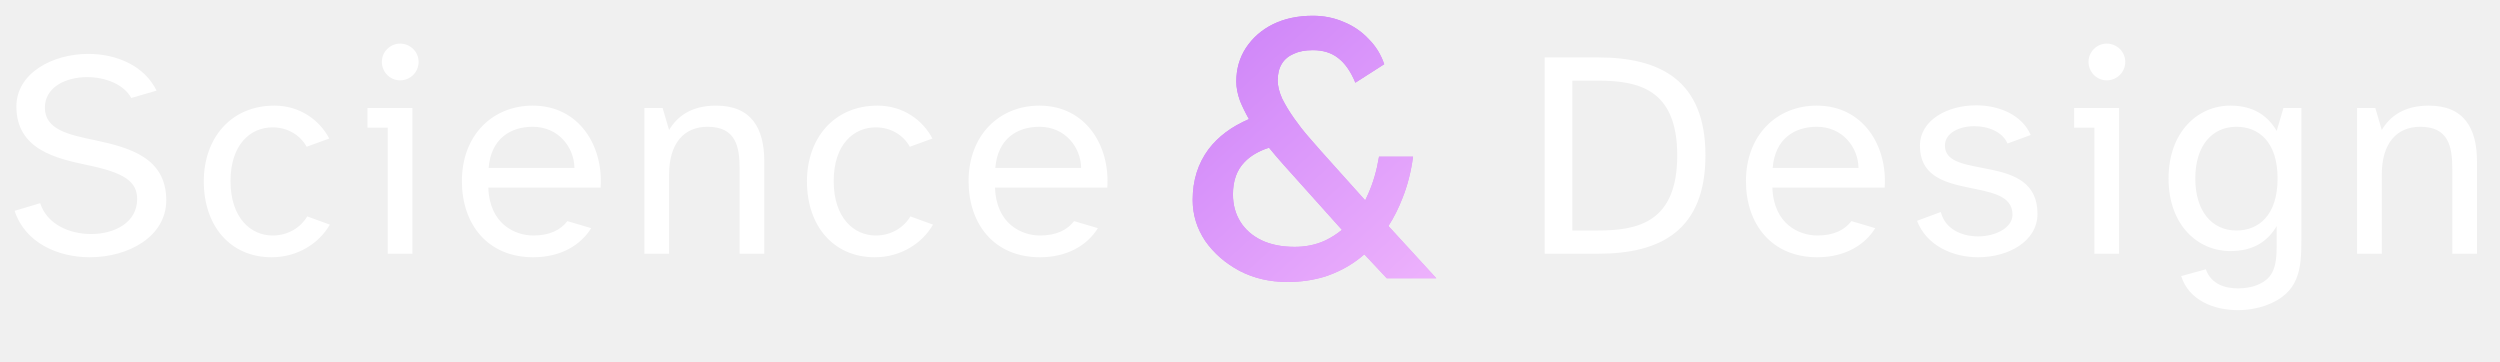
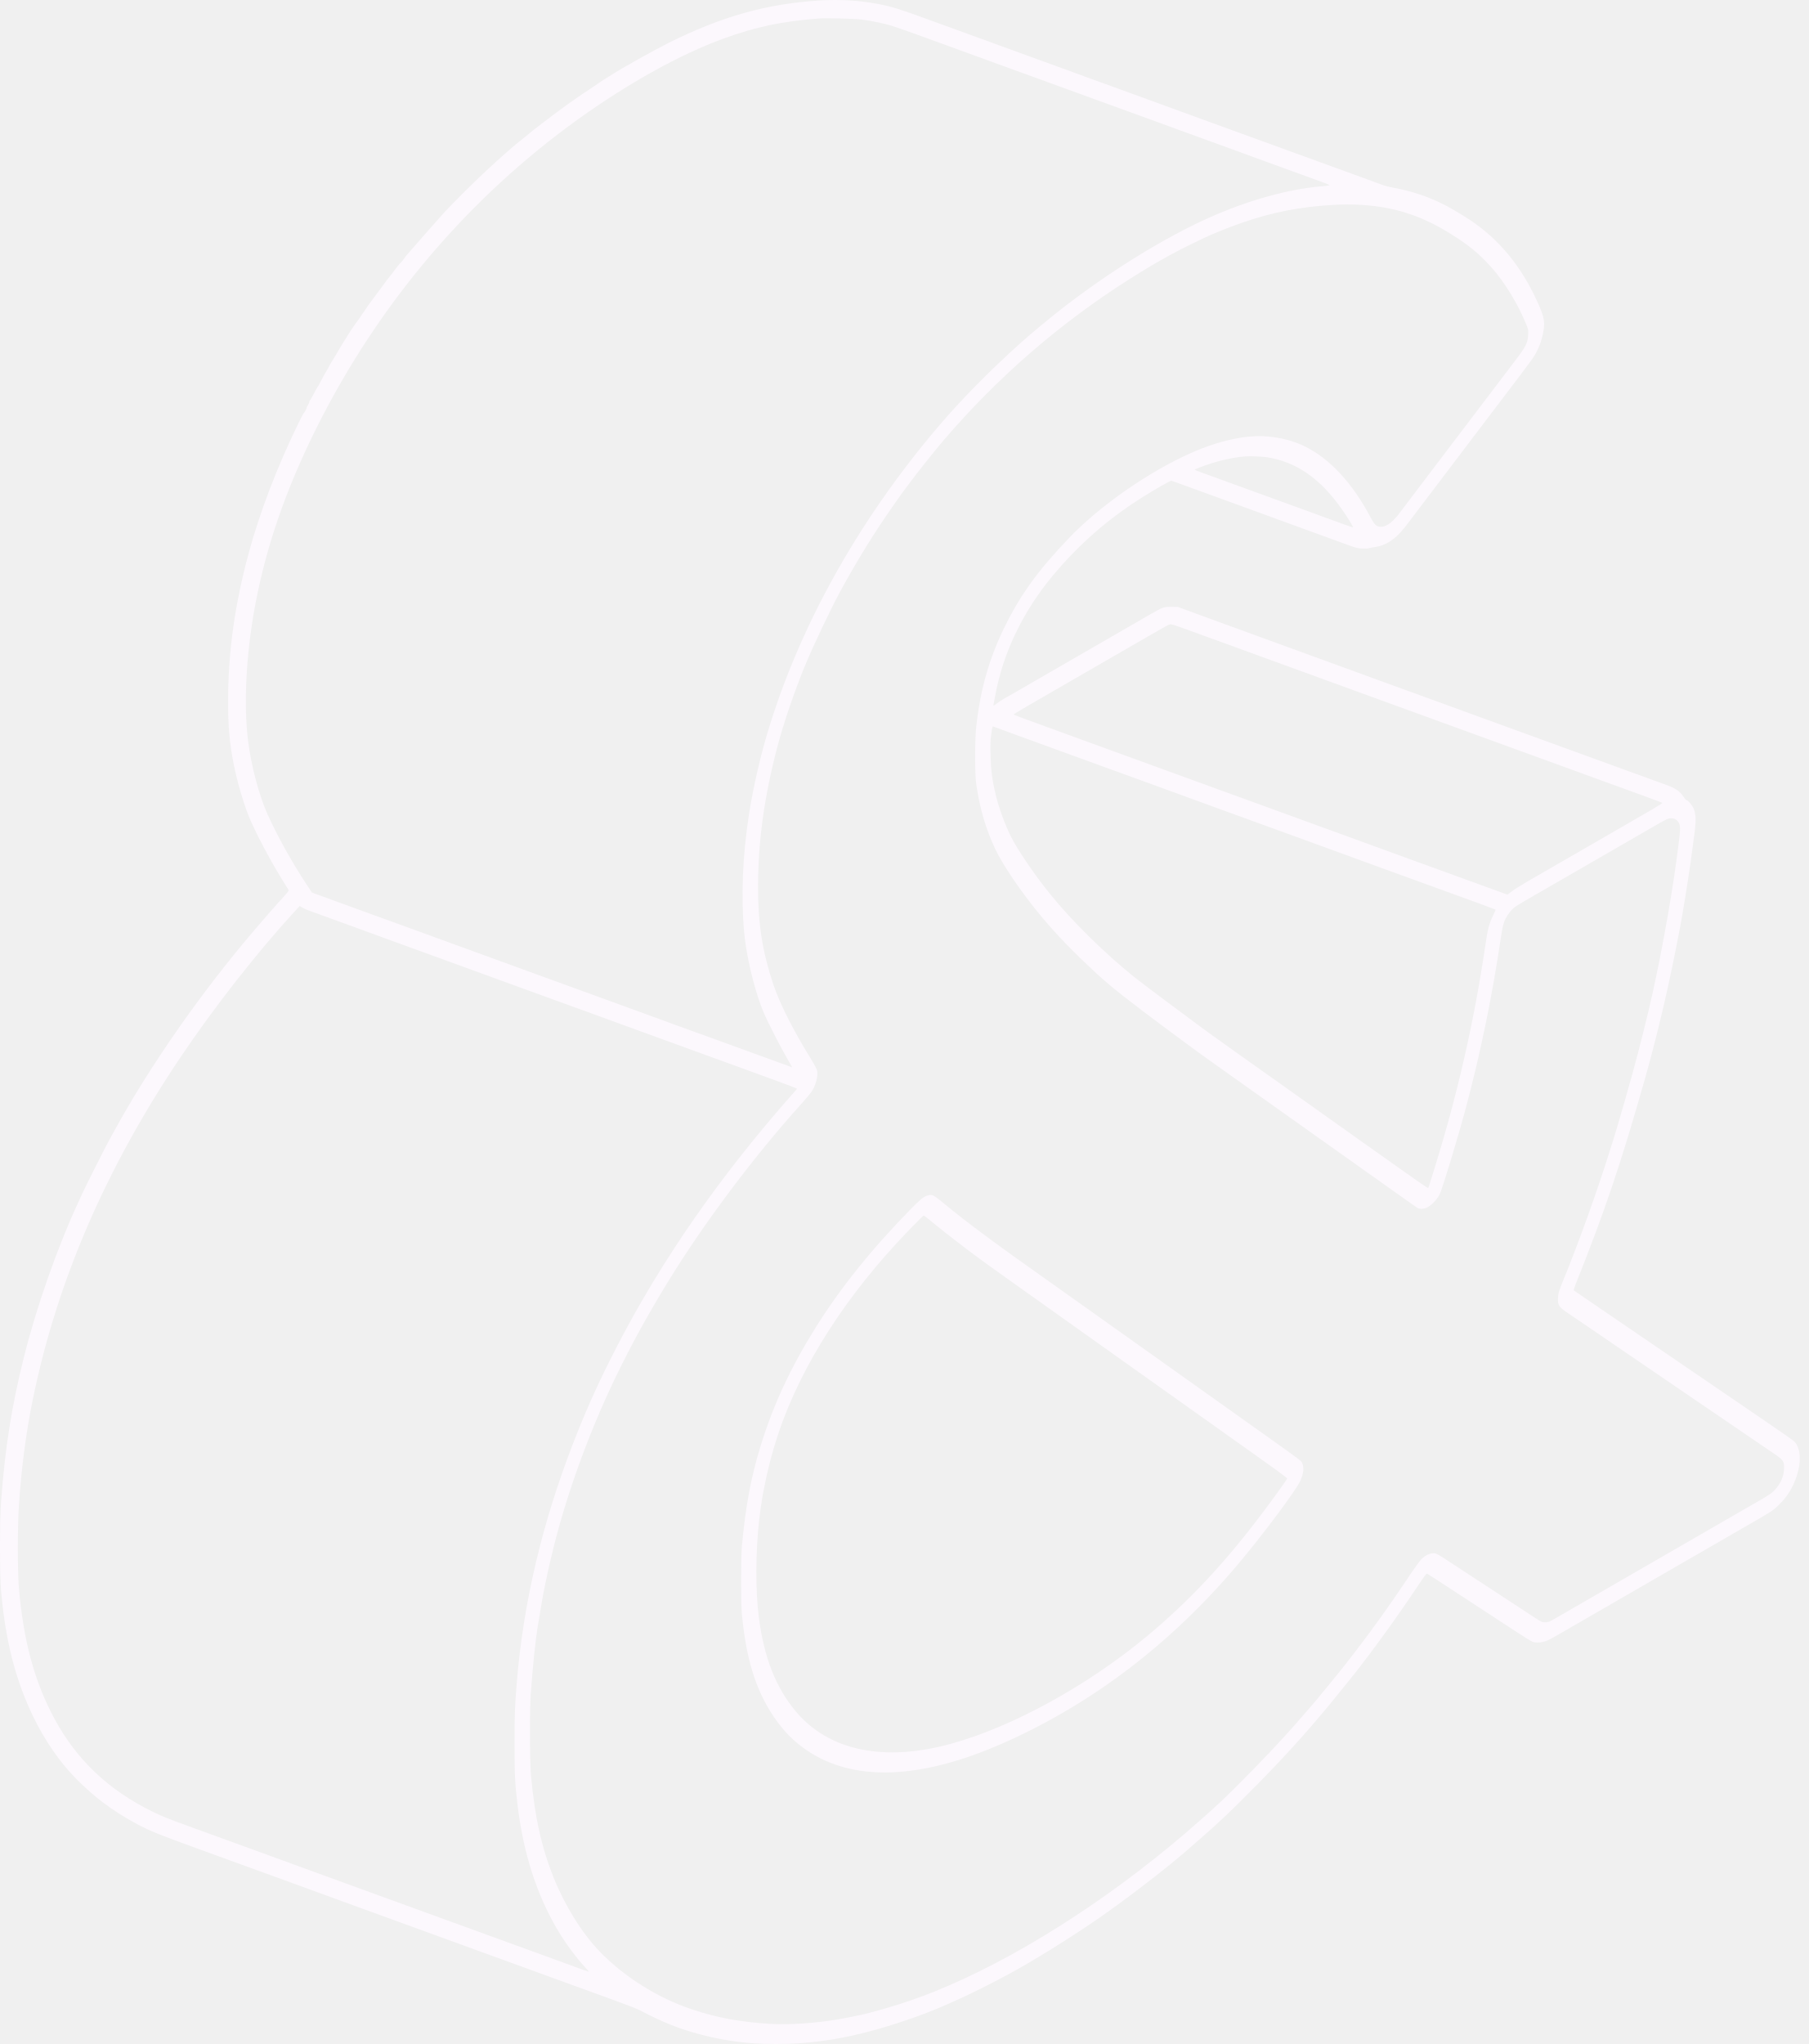
- <svg xmlns="http://www.w3.org/2000/svg" width="436" height="63" viewBox="0 0 436 63" fill="none">
-   <path fill-rule="evenodd" clip-rule="evenodd" d="M237.94 44.358L241.858 48.534H250.5L242.141 39.416C243.092 37.941 243.9 36.338 244.567 34.605C245.47 32.37 246.093 29.941 246.437 27.319H240.504C240.117 29.683 239.493 31.832 238.634 33.767C238.463 34.171 238.282 34.563 238.091 34.943L230.443 26.416C229.798 25.685 229.046 24.825 228.186 23.836C227.326 22.848 226.488 21.773 225.671 20.612C224.854 19.451 224.166 18.312 223.607 17.194C223.091 16.034 222.833 14.98 222.833 14.035C222.833 12.874 223.07 11.907 223.542 11.133C224.015 10.359 224.703 9.779 225.606 9.392C226.509 8.962 227.627 8.747 228.96 8.747C230.723 8.747 232.184 9.198 233.345 10.101C234.549 11.004 235.559 12.444 236.376 14.422L241.407 11.197C240.848 9.521 239.945 8.059 238.698 6.812C237.494 5.523 236.054 4.534 234.377 3.846C232.7 3.115 230.895 2.75 228.96 2.75C226.337 2.75 224.015 3.244 221.995 4.233C220.017 5.222 218.448 6.598 217.287 8.36C216.169 10.08 215.61 12.036 215.61 14.228C215.61 15.26 215.825 16.378 216.255 17.581C216.674 18.611 217.195 19.674 217.818 20.772C214.796 22.069 212.448 23.822 210.773 26.029C208.924 28.522 208 31.467 208 34.863C208 37.443 208.731 39.828 210.193 42.021C211.698 44.17 213.697 45.911 216.19 47.244C218.684 48.534 221.457 49.179 224.51 49.179C226.875 49.179 229.089 48.856 231.153 48.211C233.216 47.523 235.086 46.556 236.763 45.309C237.167 45.007 237.56 44.689 237.94 44.358ZM234.032 40.086L223.8 28.673C222.944 27.713 222.115 26.74 221.312 25.754C219.473 26.36 218.045 27.204 217.029 28.286C215.696 29.661 215.03 31.531 215.03 33.896C215.03 35.701 215.46 37.292 216.319 38.668C217.179 40.043 218.405 41.118 219.995 41.892C221.629 42.666 223.564 43.053 225.8 43.053C227.734 43.053 229.497 42.687 231.088 41.956C232.141 41.458 233.122 40.834 234.032 40.086Z" fill="url(#paint0_linear_469_12606)" />
-   <path fill-rule="evenodd" clip-rule="evenodd" d="M237.94 44.358L241.858 48.534H250.5L242.141 39.416C243.092 37.941 243.9 36.338 244.567 34.605C245.47 32.37 246.093 29.941 246.437 27.319H240.504C240.117 29.683 239.493 31.832 238.634 33.767C238.463 34.171 238.282 34.563 238.091 34.943L230.443 26.416C229.798 25.685 229.046 24.825 228.186 23.836C227.326 22.848 226.488 21.773 225.671 20.612C224.854 19.451 224.166 18.312 223.607 17.194C223.091 16.034 222.833 14.98 222.833 14.035C222.833 12.874 223.07 11.907 223.542 11.133C224.015 10.359 224.703 9.779 225.606 9.392C226.509 8.962 227.627 8.747 228.96 8.747C230.723 8.747 232.184 9.198 233.345 10.101C234.549 11.004 235.559 12.444 236.376 14.422L241.407 11.197C240.848 9.521 239.945 8.059 238.698 6.812C237.494 5.523 236.054 4.534 234.377 3.846C232.7 3.115 230.895 2.75 228.96 2.75C226.337 2.75 224.015 3.244 221.995 4.233C220.017 5.222 218.448 6.598 217.287 8.36C216.169 10.08 215.61 12.036 215.61 14.228C215.61 15.26 215.825 16.378 216.255 17.581C216.674 18.611 217.195 19.674 217.818 20.772C214.796 22.069 212.448 23.822 210.773 26.029C208.924 28.522 208 31.467 208 34.863C208 37.443 208.731 39.828 210.193 42.021C211.698 44.17 213.697 45.911 216.19 47.244C218.684 48.534 221.457 49.179 224.51 49.179C226.875 49.179 229.089 48.856 231.153 48.211C233.216 47.523 235.086 46.556 236.763 45.309C237.167 45.007 237.56 44.689 237.94 44.358ZM234.032 40.086L223.8 28.673C222.944 27.713 222.115 26.74 221.312 25.754C219.473 26.36 218.045 27.204 217.029 28.286C215.696 29.661 215.03 31.531 215.03 33.896C215.03 35.701 215.46 37.292 216.319 38.668C217.179 40.043 218.405 41.118 219.995 41.892C221.629 42.666 223.564 43.053 225.8 43.053C227.734 43.053 229.497 42.687 231.088 41.956C232.141 41.458 233.122 40.834 234.032 40.086Z" fill="white" fill-opacity="0.5" />
-   <path d="M2.55 36.767L7.009 35.435C8.188 39.125 12.134 40.816 15.875 40.816C19.975 40.816 23.921 38.818 23.921 34.718C23.921 31.642 21.666 30.105 15.158 28.773C9.879 27.645 2.857 26.108 2.857 18.574C2.857 12.783 9.11 9.4 15.414 9.4C20.231 9.4 25.151 11.399 27.304 15.806L22.896 17.087C21.564 14.679 18.335 13.449 15.209 13.449C11.467 13.449 7.829 15.191 7.829 18.779C7.829 22.622 11.98 23.494 16.644 24.468C22.589 25.749 28.995 27.491 28.995 34.922C28.995 41.278 22.384 44.865 15.67 44.865C10.033 44.865 4.344 42.303 2.55 36.767ZM47.379 44.865C40.101 44.865 35.54 39.33 35.54 31.642C35.54 24.058 40.306 18.42 47.84 18.42C52.401 18.42 55.783 21.034 57.423 24.16L53.477 25.595C52.35 23.545 50.146 22.212 47.532 22.212C43.688 22.212 40.203 25.185 40.203 31.591C40.203 37.998 43.74 41.072 47.532 41.072C50.3 41.072 52.452 39.638 53.58 37.741L57.526 39.176C55.63 42.456 51.889 44.865 47.379 44.865ZM64.086 18.83H71.927V44.25H67.622V22.264H64.086V18.83ZM69.775 14.012C68.032 14.012 66.597 12.578 66.597 10.784C66.597 9.041 68.032 7.606 69.775 7.606C71.569 7.606 73.004 9.041 73.004 10.784C73.004 12.578 71.569 14.012 69.775 14.012ZM93.007 44.865C85.013 44.865 80.554 39.074 80.554 31.591C80.554 23.545 85.935 18.42 92.905 18.42C101.002 18.42 105.256 25.441 104.744 32.719H85.166C85.371 39.125 89.881 41.072 93.007 41.072C95.877 41.072 97.774 40.099 98.953 38.561L103.104 39.791C101.259 42.764 97.774 44.865 93.007 44.865ZM92.905 22.11C89.061 22.11 85.627 24.16 85.218 29.285H100.182C100.131 25.698 97.415 22.11 92.905 22.11ZM112.383 18.83H115.561L116.688 22.674C118.123 20.265 120.583 18.42 124.888 18.42C131.038 18.42 133.293 22.366 133.293 28.157V44.25H128.988V29.439C128.988 25.544 128.322 22.11 123.402 22.11C119.251 22.11 116.688 25.031 116.688 30.464V44.25H112.383V18.83ZM152.571 44.865C145.294 44.865 140.732 39.33 140.732 31.642C140.732 24.058 145.499 18.42 153.032 18.42C157.594 18.42 160.976 21.034 162.616 24.16L158.67 25.595C157.542 23.545 155.339 22.212 152.725 22.212C148.881 22.212 145.396 25.185 145.396 31.591C145.396 37.998 148.932 41.072 152.725 41.072C155.492 41.072 157.645 39.638 158.772 37.741L162.719 39.176C160.822 42.456 157.081 44.865 152.571 44.865ZM181.374 44.865C173.379 44.865 168.92 39.074 168.92 31.591C168.92 23.545 174.301 18.42 181.271 18.42C189.369 18.42 193.622 25.441 193.11 32.719H173.532C173.737 39.125 178.247 41.072 181.374 41.072C184.244 41.072 186.14 40.099 187.319 38.561L191.47 39.791C189.625 42.764 186.14 44.865 181.374 44.865ZM181.271 22.11C177.427 22.11 173.994 24.16 173.584 29.285H188.549C188.497 25.698 185.781 22.11 181.271 22.11Z" fill="white" />
-   <path d="M269.395 44.25V10.015H278.723C289.588 10.015 297.429 14.064 297.429 27.081C297.429 40.201 289.588 44.25 278.723 44.25H269.395ZM274.213 14.064V40.201H278.62C285.693 40.201 292.509 38.766 292.509 27.081C292.509 15.499 285.693 14.064 278.62 14.064H274.213ZM316.947 44.865C308.952 44.865 304.494 39.074 304.494 31.591C304.494 23.545 309.875 18.42 316.845 18.42C324.942 18.42 329.196 25.441 328.684 32.719H309.106C309.311 39.125 313.821 41.072 316.947 41.072C319.817 41.072 321.714 40.099 322.892 38.561L327.044 39.791C325.199 42.764 321.714 44.865 316.947 44.865ZM316.845 22.11C313.001 22.11 309.567 24.16 309.157 29.285H324.122C324.071 25.698 321.355 22.11 316.845 22.11ZM334.324 38.51L338.476 36.972C339.244 39.996 342.166 41.226 344.984 41.226C348.008 41.226 350.981 39.74 350.981 37.434C350.981 30.464 334.837 35.589 334.837 25.441C334.837 20.88 339.706 18.369 344.626 18.369C348.623 18.369 352.621 20.009 354.158 23.545L350.109 25.031C349.238 22.981 346.727 22.008 344.318 22.008C341.704 22.008 339.193 23.186 339.193 25.39C339.193 31.54 355.337 26.466 355.337 37.28C355.337 42.097 350.263 44.865 344.984 44.865C340.577 44.865 336.016 42.866 334.324 38.51ZM361.728 18.83H369.569V44.25H365.264V22.264H361.728V18.83ZM367.417 14.012C365.674 14.012 364.239 12.578 364.239 10.784C364.239 9.041 365.674 7.606 367.417 7.606C369.21 7.606 370.645 9.041 370.645 10.784C370.645 12.578 369.21 14.012 367.417 14.012ZM388.958 43.789C383.321 43.789 378.196 39.279 378.196 31.13C378.196 22.981 383.321 18.42 388.958 18.42C393.007 18.42 395.467 20.163 397.056 22.828L398.234 18.83H401.361V41.841C401.361 46.864 401.053 51.117 395.159 53.27C393.724 53.782 392.033 54.09 390.291 54.09C386.139 54.09 381.732 52.399 380.399 48.145L384.704 46.966C385.627 49.631 388.189 50.297 390.291 50.297C391.572 50.297 392.699 50.041 393.161 49.888C396.287 48.811 397.056 46.966 397.056 42.815V39.432C395.467 42.097 393.007 43.789 388.958 43.789ZM390.034 22.11C385.832 22.11 382.859 25.339 382.859 31.13C382.859 36.921 385.832 40.201 390.034 40.201C393.878 40.201 397.209 37.587 397.209 31.13C397.209 24.672 393.878 22.11 390.034 22.11ZM411.076 18.83H414.254L415.381 22.674C416.816 20.265 419.276 18.42 423.581 18.42C429.731 18.42 431.986 22.366 431.986 28.157V44.25H427.681V29.439C427.681 25.544 427.015 22.11 422.095 22.11C417.944 22.11 415.381 25.031 415.381 30.464V44.25H411.076V18.83Z" fill="white" />
-   <defs>
-     <linearGradient id="paint0_linear_469_12606" x1="206.361" y1="2.75" x2="248.92" y2="49.184" gradientUnits="userSpaceOnUse">
-       <stop stop-color="#9600F1" />
-       <stop offset="1" stop-color="#DA63F8" />
-     </linearGradient>
-   </defs>
+ <svg xmlns="http://www.w3.org/2000/svg" width="177" height="200" viewBox="0 0 177 200" fill="none">
+   <path fill-rule="evenodd" clip-rule="evenodd" d="M80.261 0.044C75.04 0.364 70.609 1.608 65.391 4.219C63.939 4.945 60.792 6.709 59.847 7.326C59.585 7.497 59.308 7.67 59.231 7.71C59.154 7.751 58.952 7.882 58.783 8.003C58.613 8.124 58.16 8.43 57.775 8.683C56.257 9.68 55.081 10.523 53.131 12.01C52.242 12.688 52.079 12.818 51.38 13.404C51.154 13.593 50.844 13.842 50.69 13.959C50.536 14.075 50.221 14.338 49.99 14.543C49.759 14.749 49.381 15.081 49.15 15.281C48.919 15.481 48.653 15.718 48.559 15.809C48.465 15.899 48.125 16.212 47.803 16.505C46.796 17.419 44.559 19.63 43.551 20.705C43.234 21.043 40.736 23.878 40.245 24.458C40.075 24.658 39.878 24.884 39.806 24.961C39.734 25.038 39.613 25.198 39.536 25.316C39.46 25.433 39.292 25.635 39.163 25.765C39.034 25.894 38.777 26.21 38.593 26.469C38.408 26.727 38.186 27.017 38.099 27.112C38.013 27.208 37.9 27.349 37.848 27.426C37.796 27.503 37.539 27.852 37.277 28.203C37.015 28.553 36.707 28.969 36.592 29.127C36.477 29.285 36.332 29.481 36.268 29.562C36.075 29.811 35.892 30.074 35.73 30.337C35.645 30.475 35.53 30.638 35.474 30.698C35.418 30.758 35.372 30.825 35.372 30.846C35.372 30.867 35.177 31.15 34.938 31.476C34.699 31.801 34.403 32.226 34.28 32.42C33.905 33.01 33.533 33.604 33.41 33.81C33.345 33.918 33.237 34.099 33.17 34.211C33.103 34.324 32.95 34.585 32.831 34.792C32.712 35 32.544 35.273 32.459 35.4C32.373 35.527 32.257 35.731 32.201 35.855C32.145 35.978 32.03 36.183 31.945 36.31C31.861 36.437 31.637 36.84 31.449 37.206C31.26 37.572 31.069 37.912 31.025 37.962C30.98 38.011 30.833 38.277 30.699 38.553C30.564 38.828 30.414 39.086 30.365 39.127C30.316 39.167 30.276 39.249 30.276 39.307C30.276 39.365 30.212 39.514 30.135 39.636C30.057 39.759 30.007 39.859 30.024 39.859C30.069 39.859 29.782 40.406 29.726 40.428C29.699 40.438 29.462 40.888 29.198 41.427C27.126 45.672 25.423 50.119 24.344 54.102C22.966 59.188 22.323 63.817 22.323 68.659C22.323 71.11 22.46 72.658 22.861 74.723C23.224 76.588 23.947 79 24.546 80.342C25.366 82.18 26.877 84.951 28.033 86.74C28.157 86.932 28.259 87.114 28.259 87.145C28.259 87.186 27.442 88.125 27.249 88.305C27.172 88.376 25.564 90.225 24.838 91.077C19.644 97.165 14.673 104.292 11.205 110.618C11.089 110.831 10.819 111.323 10.607 111.71C10.176 112.499 8.334 116.161 8.042 116.812C7.938 117.043 7.76 117.433 7.645 117.68C5.622 122.041 3.576 127.86 2.364 132.7C1.143 137.572 0.506 141.58 0.106 146.915C-0.035 148.799 -0.035 154.132 0.106 155.68C0.27 157.487 0.435 158.693 0.733 160.272C1.768 165.752 4.163 170.68 7.396 173.987C9.16 175.791 10.935 177.129 13.222 178.379C14.675 179.174 15.382 179.455 21.343 181.612C21.928 181.823 22.886 182.171 23.471 182.384C24.056 182.597 25.417 183.091 26.495 183.482C27.573 183.873 28.552 184.23 28.67 184.275C28.788 184.321 29.889 184.722 31.116 185.167C32.343 185.612 33.443 186.014 33.561 186.059C33.679 186.105 34.746 186.493 35.932 186.923C37.118 187.353 41.251 188.857 45.117 190.264C48.983 191.672 52.373 192.906 52.65 193.006C54.268 193.593 57.147 194.64 57.579 194.799C57.856 194.902 59.002 195.319 60.127 195.725C61.251 196.132 62.36 196.564 62.591 196.685C64.898 197.894 66.518 198.539 68.61 199.083C71.088 199.727 73.282 200.001 75.949 200C80.34 199.999 84.431 199.202 89.698 197.322C92.252 196.41 95.563 194.88 98.855 193.089C101.145 191.844 104.541 189.738 107.256 187.881C109.945 186.041 114.115 182.846 116.105 181.101C116.197 181.02 116.702 180.581 117.225 180.125C119.353 178.274 120.496 177.19 123.022 174.629C125.424 172.193 127.59 169.822 129.407 167.637C129.791 167.175 130.12 166.785 130.137 166.769C130.172 166.738 131.839 164.676 132.491 163.857C134.273 161.62 136.949 157.911 138.788 155.131C139.259 154.418 139.6 153.956 139.642 153.971C139.729 154.003 140.574 154.549 143.522 156.48C145.822 157.988 146.268 158.279 148.617 159.808C149.279 160.239 149.906 160.621 150.011 160.656C150.27 160.744 150.71 160.736 151.08 160.637C151.501 160.526 151.679 160.43 154.161 158.985C154.362 158.868 154.941 158.534 155.449 158.242C155.958 157.949 156.941 157.382 157.634 156.982C159.385 155.97 161.488 154.754 162.814 153.989C166.037 152.128 169.211 150.296 170.683 149.447C173.532 147.805 173.466 147.847 174.028 147.312C174.898 146.484 175.497 145.516 175.865 144.339C176.286 142.995 176.223 141.843 175.692 141.146C175.552 140.963 175.042 140.607 170.067 137.214C168.912 136.427 167.412 135.403 166.735 134.94C164.971 133.735 164.073 133.123 162.422 131.998C159.174 129.785 158.09 129.045 157.69 128.769C157.347 128.534 154.228 126.401 154.028 126.267C153.993 126.243 154.081 125.954 154.259 125.511C157.018 118.625 158.644 113.81 160.938 105.722C162.285 100.971 163.425 96.054 164.462 90.517C164.723 89.122 165.191 86.223 165.447 84.412C165.568 83.557 165.628 83.114 165.814 81.696C166.005 80.247 165.984 79.646 165.72 79.058C165.582 78.751 165.164 78.279 165.03 78.279C164.999 78.279 164.873 78.13 164.75 77.948C164.377 77.399 163.975 77.125 163.066 76.8C162.774 76.696 161.173 76.114 159.51 75.507C157.846 74.9 156.221 74.308 155.897 74.191C155.574 74.075 154.749 73.775 154.063 73.525C153.378 73.275 152.256 72.867 151.571 72.617C150.886 72.367 150.06 72.067 149.737 71.951C149.413 71.834 147.372 71.091 145.2 70.299C143.029 69.506 140.987 68.763 140.664 68.646C140.34 68.529 139.231 68.127 138.2 67.752C137.168 67.377 135.907 66.919 135.399 66.734C134.891 66.549 134.349 66.35 134.195 66.292C134.041 66.233 131.584 65.338 128.734 64.302C125.885 63.266 121.689 61.737 119.409 60.903L115.265 59.387L114.649 59.382C113.894 59.376 113.782 59.415 112.633 60.077C112.171 60.343 111.188 60.91 110.448 61.337C108.837 62.268 107.741 62.901 106.5 63.617C105.992 63.91 105.336 64.289 105.044 64.458C104.751 64.626 103.995 65.063 103.364 65.428C102.175 66.114 101.215 66.668 99.583 67.611C99.06 67.914 98.455 68.261 98.239 68.382C98.023 68.503 97.701 68.716 97.522 68.854C97.232 69.079 97.201 69.092 97.227 68.974C97.243 68.902 97.321 68.49 97.4 68.058C98.173 63.852 100.116 59.813 103.064 56.285C105.31 53.596 107.766 51.367 110.616 49.429C111.745 48.662 113.541 47.57 114.327 47.174L114.621 47.026L115.643 47.397C116.205 47.601 116.93 47.864 117.253 47.98C118.53 48.441 123.906 50.398 124.17 50.498C124.324 50.557 124.866 50.756 125.374 50.94C128.548 52.093 130.804 52.914 131.731 53.256C132.653 53.595 132.858 53.651 133.271 53.675C133.55 53.692 133.851 53.676 133.999 53.638C134.138 53.601 134.414 53.547 134.614 53.516C135.323 53.407 135.873 53.145 136.544 52.592C136.931 52.274 137.266 51.891 137.961 50.971C138.214 50.635 139.248 49.273 140.257 47.943C141.266 46.613 142.974 44.362 144.052 42.94C145.13 41.518 146.441 39.791 146.964 39.102C150.242 34.793 150.139 34.937 150.526 34.118C150.791 33.556 150.992 32.867 151.081 32.213C151.201 31.327 151.055 30.781 150.244 29.078C148.581 25.589 146.268 22.967 143.212 21.108C142.108 20.437 141.849 20.289 141.227 19.977C139.712 19.218 138.171 18.705 136.433 18.384C136.031 18.309 135.527 18.182 135.312 18.101C135.098 18.02 134.469 17.79 133.915 17.589C133.361 17.388 132.403 17.039 131.787 16.813C131.171 16.588 130.062 16.184 129.323 15.917C128.583 15.649 127.474 15.246 126.858 15.02C125.509 14.525 122.544 13.447 118.681 12.047C117.11 11.477 115.724 10.972 115.602 10.925C115.41 10.851 113.331 10.092 112.465 9.78C112.311 9.725 111.416 9.398 110.476 9.055C109.537 8.711 108.289 8.258 107.704 8.048C107.119 7.838 106.539 7.628 106.416 7.581C106.293 7.534 105.776 7.345 105.268 7.16C104.76 6.976 103.827 6.636 103.196 6.405C102.564 6.175 101.443 5.767 100.703 5.5C99.964 5.232 98.855 4.829 98.239 4.603C97.623 4.377 96.413 3.936 95.551 3.623C94.688 3.309 92.784 2.617 91.32 2.083C87.953 0.857 87.281 0.647 85.89 0.382C84.124 0.045 82.159 -0.073 80.261 0.044ZM84.322 1.912C85.374 2.051 86.471 2.28 87.346 2.544C87.608 2.623 88.754 3.025 89.894 3.439C91.034 3.853 92.092 4.237 92.246 4.292C92.934 4.54 95.211 5.369 95.399 5.441C95.513 5.484 96.023 5.67 96.531 5.854C97.039 6.039 97.846 6.332 98.323 6.507C98.8 6.681 100.615 7.34 102.356 7.97C104.096 8.601 105.62 9.156 105.743 9.203C106.009 9.306 109.192 10.464 113.025 11.852C113.887 12.165 114.681 12.454 114.789 12.496C114.897 12.537 116.283 13.042 117.869 13.617C119.456 14.192 120.854 14.701 120.977 14.748C121.1 14.796 121.788 15.047 122.505 15.307C123.223 15.566 123.903 15.814 124.018 15.858C124.132 15.901 124.642 16.088 125.15 16.272C125.658 16.457 126.603 16.801 127.25 17.036C127.897 17.271 128.824 17.607 129.31 17.782C129.903 17.995 130.161 18.112 130.094 18.137C130.04 18.157 129.654 18.203 129.239 18.239C126.011 18.518 122.073 19.623 118.32 21.304C113.927 23.271 108.608 26.558 103.896 30.22C102.816 31.059 100.85 32.689 100.031 33.423C96.79 36.332 94.059 39.106 91.71 41.877C83.854 51.14 78.063 61.611 74.992 72.103C74.222 74.734 73.49 78.136 73.175 80.548C73.147 80.763 73.099 81.129 73.069 81.36C72.582 85.118 72.538 89.325 72.957 92.309C73.265 94.508 74.022 97.393 74.719 99.03C75.198 100.154 76.501 102.679 77.282 104C77.424 104.239 77.533 104.434 77.525 104.434C77.517 104.434 75.811 103.815 73.733 103.058C71.656 102.301 69.616 101.559 69.2 101.41C68.784 101.26 68.204 101.051 67.912 100.944C67.619 100.837 66.674 100.494 65.811 100.181C64.949 99.868 64.117 99.564 63.963 99.505C63.709 99.407 55.501 96.42 51.81 95.081C47.851 93.645 44.65 92.48 44.193 92.308C43.916 92.204 43.223 91.951 42.653 91.746C42.083 91.541 41.529 91.339 41.421 91.297C41.313 91.255 40.519 90.966 39.657 90.653C38.794 90.341 37.862 90.003 37.584 89.902C37.307 89.801 36.753 89.601 36.352 89.457C35.952 89.312 35.536 89.161 35.428 89.12C35.32 89.079 34.35 88.725 33.272 88.335C32.194 87.944 31.133 87.558 30.915 87.476L30.518 87.327L29.966 86.486C28.522 84.286 27.095 81.715 26.171 79.652C25.356 77.831 24.593 74.961 24.288 72.567C23.829 68.968 24.075 64.071 24.953 59.321C26.024 53.527 27.991 47.831 31 41.819C37.059 29.709 45.84 19.365 56.627 11.629C61.512 8.125 66.622 5.294 70.785 3.784C74.005 2.616 76.507 2.088 80.149 1.809C80.857 1.755 83.653 1.824 84.322 1.912ZM133.859 20.095C136.858 20.368 139.317 21.218 142.05 22.929C143.784 24.014 144.789 24.847 145.983 26.187C147.282 27.645 148.605 29.826 149.402 31.822C149.569 32.24 149.579 32.304 149.553 32.774C149.507 33.589 149.349 33.892 148.139 35.48C147.725 36.025 146.075 38.197 144.473 40.307C142.872 42.417 141.025 44.849 140.37 45.711C138.86 47.699 137.306 49.75 136.954 50.22C136.191 51.241 135.506 51.673 134.907 51.512C134.623 51.435 134.465 51.252 134.111 50.584C132.361 47.288 130.187 44.93 127.788 43.726C126.647 43.154 125.421 42.822 124.02 42.706C121.941 42.534 119.31 43.103 116.567 44.32C112.44 46.15 107.688 49.453 104.68 52.582C101.633 55.751 99.885 58.158 98.322 61.337C96.81 64.413 95.95 67.428 95.543 71.083C95.399 72.377 95.397 75.715 95.539 76.711C95.874 79.059 96.47 81.098 97.4 83.076C98.141 84.652 100.062 87.463 101.892 89.649C103.469 91.532 105.041 93.156 107.368 95.304C108.709 96.543 110.617 98.046 114.369 100.822C114.862 101.186 115.542 101.69 115.881 101.941C117.299 102.992 117.72 103.296 119.829 104.792C123.132 107.135 126.352 109.421 128.986 111.294C130.28 112.214 132.41 113.726 133.719 114.654C135.028 115.582 136.668 116.746 137.364 117.241C138.059 117.737 138.686 118.172 138.756 118.21C138.974 118.327 139.404 118.29 139.698 118.13C140.151 117.883 140.645 117.353 140.904 116.838C141.162 116.323 142.726 111.158 143.464 108.383C144.929 102.872 146.031 97.502 146.907 91.602C147.089 90.372 147.24 89.941 147.697 89.336C148.108 88.793 148.104 88.796 150.241 87.563C150.965 87.145 152.376 86.331 153.377 85.754C154.378 85.176 155.758 84.38 156.444 83.984C158.039 83.062 159.827 82.03 161.526 81.05C163.201 80.083 163.225 80.072 163.559 80.072C163.902 80.072 164.173 80.241 164.317 80.545C164.49 80.91 164.473 81.158 164.075 84.132C163.504 88.396 162.336 94.722 161.38 98.718C160.631 101.854 159.961 104.408 159.171 107.151C158.905 108.075 158.629 109.032 158.559 109.279C158.355 109.991 157.97 111.282 157.915 111.435C157.888 111.512 157.736 111.991 157.578 112.499C156.367 116.395 154.529 121.518 153.038 125.157C152.548 126.352 152.48 126.587 152.474 127.092C152.467 127.771 152.57 127.905 153.657 128.63C153.95 128.825 154.668 129.312 155.253 129.712C157.354 131.148 158.964 132.247 159.775 132.8C160.229 133.109 160.822 133.513 161.091 133.697C162.563 134.704 165.258 136.542 165.867 136.954C166.252 137.215 166.907 137.661 167.323 137.945C169.558 139.471 173.407 142.097 173.83 142.384C174.484 142.829 174.604 143.016 174.604 143.599C174.604 144.393 174.279 145.17 173.685 145.797C173.361 146.14 172.976 146.392 171.573 147.181C171.438 147.257 171.025 147.494 170.655 147.709C170.285 147.923 169.466 148.396 168.835 148.761C166.87 149.895 163.824 151.654 161.736 152.86C160.635 153.496 159.419 154.198 159.034 154.42C158.001 155.014 156.563 155.844 155.925 156.213C155.617 156.391 155.05 156.719 154.665 156.941C154.28 157.163 153.562 157.578 153.069 157.863C151.464 158.791 151.592 158.731 151.221 158.731C150.894 158.732 150.866 158.72 150.213 158.289C149.583 157.872 145.653 155.301 144.164 154.331C143.795 154.091 142.837 153.464 142.036 152.939C140.618 152.01 140.572 151.985 140.284 151.984C139.915 151.983 139.529 152.169 139.136 152.534C138.96 152.699 138.448 153.407 137.753 154.448C135.727 157.483 133.849 160.077 131.651 162.877C130.99 163.72 128.771 166.43 128.41 166.836C128.32 166.938 127.897 167.424 127.471 167.917C127.044 168.41 126.604 168.914 126.492 169.037C126.379 169.161 126.026 169.551 125.706 169.906C124.047 171.742 121.122 174.737 119.437 176.322C118.659 177.055 117.21 178.346 116.066 179.326C108.151 186.106 99.156 191.781 91.406 194.885C90.463 195.263 90.189 195.364 88.998 195.78C87.585 196.272 85.245 196.945 84.126 197.18C83.456 197.32 82.975 197.417 82.725 197.461C82.571 197.488 82.231 197.548 81.969 197.594C79.872 197.963 77.173 198.14 75.344 198.028C72.44 197.849 70.172 197.43 67.744 196.621C64.364 195.496 61.058 193.418 58.642 190.902C56.943 189.131 55.29 186.473 54.193 183.748C53 180.783 52.32 177.718 51.968 173.729C51.846 172.349 51.828 167.37 51.94 165.817C52.137 163.066 52.391 160.592 52.62 159.18C52.987 156.924 53.119 156.181 53.358 155.008C53.628 153.685 53.782 153 54.137 151.564C55.558 145.799 57.913 139.436 60.708 133.81C62.099 131.009 63.515 128.459 65.327 125.493C68.81 119.789 73.734 113.214 78.382 108.056C78.816 107.574 79.272 107.037 79.394 106.863C79.83 106.24 80.088 105.276 79.964 104.733C79.935 104.605 79.634 104.05 79.296 103.501C77.556 100.677 76.295 98.165 75.66 96.261C74.612 93.117 74.185 90.391 74.186 86.848C74.188 82.297 74.79 77.94 76.107 72.959C76.678 70.801 77.754 67.641 78.72 65.286C79.573 63.208 81.269 59.633 82.28 57.781C83.941 54.741 85.63 52.01 87.4 49.5C87.755 48.997 88.084 48.529 88.13 48.462C88.176 48.395 88.279 48.252 88.359 48.146C88.438 48.039 88.689 47.7 88.917 47.392C89.706 46.322 91.564 43.991 92.42 42.995C97.719 36.837 103.718 31.64 110.504 27.331C112.76 25.899 114.593 24.86 116.553 23.903C118.226 23.086 118.633 22.904 120.025 22.358C123.319 21.067 126.125 20.401 129.463 20.118C131.107 19.978 132.501 19.971 133.859 20.095ZM123.974 44.737C126.867 45.184 129.228 46.824 131.344 49.856C131.9 50.653 132.457 51.557 132.417 51.597C132.403 51.611 132.054 51.499 131.641 51.348C131.228 51.198 130.291 50.857 129.559 50.59C128.826 50.324 128.133 50.07 128.018 50.026C127.828 49.953 125.501 49.107 124.086 48.596C123.763 48.479 123.12 48.246 122.658 48.078C122.196 47.91 121.351 47.603 120.782 47.396C120.212 47.189 119.342 46.873 118.849 46.692C118.357 46.512 117.721 46.281 117.436 46.178C117.152 46.076 116.919 45.976 116.918 45.957C116.917 45.913 117.791 45.58 118.501 45.353C119.673 44.98 120.916 44.725 121.902 44.655C122.345 44.623 123.548 44.671 123.974 44.737ZM115.725 61.443C117.09 61.934 120.426 63.145 120.686 63.245C120.803 63.29 121.912 63.695 123.15 64.144C124.389 64.593 125.919 65.15 126.55 65.38C127.182 65.611 128.114 65.95 128.622 66.135C129.131 66.319 129.673 66.517 129.827 66.576C129.981 66.634 131.09 67.038 132.291 67.473C133.492 67.909 134.979 68.449 135.595 68.675C136.582 69.037 137.163 69.248 139.292 70.02C143.266 71.461 144.828 72.029 145.06 72.119C145.214 72.179 147.256 72.922 149.597 73.771C151.938 74.62 153.979 75.363 154.133 75.421C154.287 75.48 154.835 75.68 155.351 75.867C157.683 76.712 158.178 76.892 158.362 76.961C158.47 77.001 159.478 77.368 160.602 77.776C161.726 78.183 162.666 78.535 162.691 78.558C162.716 78.581 162.199 78.909 161.543 79.288C159.395 80.529 157.566 81.587 156.654 82.115C156.161 82.4 155.43 82.822 155.029 83.053C154.629 83.284 153.482 83.946 152.481 84.524C151.48 85.102 150.157 85.865 149.541 86.218C148.925 86.571 148.221 87.013 147.977 87.2L147.533 87.54L147.053 87.367C146.238 87.074 143.815 86.193 140.16 84.86C138.235 84.158 136.281 83.448 135.819 83.282C135.357 83.116 134.853 82.933 134.699 82.874C134.545 82.816 134.003 82.617 133.495 82.433C132.987 82.248 132.054 81.909 131.423 81.678C130.791 81.447 129.67 81.039 128.93 80.772C128.191 80.505 127.082 80.101 126.466 79.875C125.85 79.649 124.754 79.249 124.03 78.987C123.306 78.725 121.945 78.23 121.006 77.887C120.066 77.544 119.134 77.205 118.933 77.134C118.733 77.062 116.213 76.145 113.333 75.096C110.453 74.047 107.567 72.996 106.92 72.761C105.585 72.277 104.109 71.739 103.448 71.495C103.201 71.405 102.147 71.021 101.106 70.642C100.064 70.264 99.207 69.935 99.202 69.912C99.196 69.889 99.847 69.491 100.647 69.029C101.448 68.566 102.608 67.896 103.224 67.54C103.84 67.184 104.659 66.711 105.044 66.489C105.429 66.267 105.983 65.948 106.276 65.778C106.569 65.609 107.325 65.173 107.956 64.808C108.588 64.444 109.634 63.84 110.28 63.466C114.578 60.983 114.381 61.092 114.605 61.088C114.674 61.087 115.178 61.246 115.725 61.443ZM100.059 72.132C104.174 73.631 105.149 73.986 106.248 74.385C106.648 74.53 107.493 74.837 108.124 75.067C108.756 75.297 110.558 75.951 112.129 76.521C113.7 77.09 115.086 77.595 115.208 77.643C115.331 77.69 116.019 77.942 116.737 78.202C117.454 78.461 118.135 78.71 118.249 78.754C118.364 78.798 119.024 79.039 119.717 79.29C120.411 79.541 121.671 79.999 122.518 80.307C123.365 80.616 124.323 80.964 124.646 81.08C125.808 81.499 131.289 83.493 131.563 83.598C131.717 83.656 132.271 83.859 132.795 84.048C133.319 84.237 133.873 84.44 134.027 84.498C134.181 84.556 134.862 84.804 135.539 85.049C136.217 85.293 137.994 85.939 139.488 86.484C140.982 87.029 142.544 87.597 142.96 87.745C144.283 88.218 146.342 88.98 146.368 89.005C146.381 89.019 146.277 89.266 146.137 89.554C145.718 90.415 145.608 90.844 145.338 92.673C144.273 99.892 142.633 107.09 140.458 114.095C140.257 114.742 140.033 115.467 139.961 115.705C139.889 115.943 139.81 116.175 139.785 116.219C139.737 116.304 139.931 116.441 125.633 106.278C125.052 105.865 124.485 105.462 124.373 105.382C124.261 105.303 123.868 105.024 123.498 104.763C120.903 102.927 119.033 101.595 118.457 101.173C118.088 100.902 117.571 100.524 117.309 100.333C115.932 99.328 111.647 96.113 111.064 95.648C108.103 93.283 104.817 90.037 102.666 87.352C101.145 85.454 99.583 83.149 98.917 81.819C98.365 80.716 97.748 79.027 97.457 77.816C97.107 76.366 96.978 75.377 96.939 73.873C96.913 72.85 96.925 72.491 97.011 71.841C97.098 71.176 97.128 71.057 97.201 71.087C97.248 71.106 98.534 71.576 100.059 72.132ZM30.31 89.125C30.614 89.234 31.09 89.406 31.368 89.507C31.645 89.608 32.884 90.059 34.121 90.508C35.359 90.958 36.468 91.363 36.586 91.407C36.704 91.452 37.229 91.644 37.752 91.833C38.276 92.022 38.831 92.224 38.984 92.283C39.139 92.341 41.18 93.084 43.521 93.933C45.862 94.782 47.904 95.525 48.057 95.584C48.212 95.643 48.657 95.806 49.048 95.946C49.439 96.085 49.855 96.236 49.972 96.281C50.09 96.325 50.602 96.513 51.11 96.697C51.618 96.882 52.878 97.34 53.91 97.715C54.942 98.09 56.757 98.748 57.943 99.178C59.129 99.608 60.225 100.008 60.379 100.067C60.61 100.156 65.811 102.051 67.072 102.506C67.272 102.578 67.915 102.811 68.5 103.024C69.085 103.236 70.446 103.73 71.524 104.122C72.602 104.513 73.673 104.904 73.904 104.99C74.135 105.077 75.15 105.447 76.158 105.813C77.167 106.179 77.992 106.5 77.993 106.526C77.993 106.553 77.783 106.805 77.527 107.087C77.27 107.368 76.608 108.128 76.054 108.775C69.224 116.76 63.849 124.759 59.628 133.219C58.246 135.989 57.19 138.383 56.056 141.313C53.045 149.094 51.216 156.867 50.58 164.585C50.384 166.96 50.358 167.663 50.358 170.606C50.358 173.686 50.394 174.446 50.634 176.486C51.201 181.312 52.538 185.462 54.668 189.005C55.368 190.169 56.456 191.633 57.235 192.458C57.477 192.714 57.649 192.924 57.617 192.924C57.566 192.924 55.84 192.306 55.114 192.029C54.96 191.969 54.141 191.671 53.294 191.364C50.983 190.529 48.95 189.789 45.677 188.594C45.046 188.363 44.063 188.007 43.493 187.802C42.923 187.598 42.331 187.382 42.177 187.322C41.857 187.199 39.608 186.38 38.032 185.813C37.447 185.602 36.628 185.305 36.212 185.152C35.796 184.999 34.99 184.706 34.42 184.5C33.85 184.294 33.296 184.092 33.188 184.05C33.08 184.009 31.561 183.456 29.812 182.82C28.063 182.185 26.538 181.629 26.424 181.585C26.309 181.541 25.749 181.337 25.179 181.132C24.609 180.926 24.055 180.725 23.947 180.684C23.839 180.642 23.045 180.354 22.183 180.043C21.32 179.732 20.488 179.43 20.334 179.371C20.18 179.312 19.361 179.013 18.514 178.706C16.285 177.899 15.901 177.744 14.845 177.224C10.628 175.147 7.535 172.22 5.376 168.26C3.386 164.611 2.28 160.55 1.843 155.288C1.712 153.7 1.713 149.403 1.845 147.391C2.093 143.632 2.534 140.25 3.202 136.974C5.573 125.358 10.365 114.274 17.758 103.309C21.005 98.494 25.179 93.17 28.808 89.217L29.333 88.645L29.544 88.785C29.661 88.862 30.005 89.015 30.31 89.125ZM90.693 117.008C90.323 117.144 90.026 117.395 89.054 118.389C85.257 122.273 82.234 126.043 79.818 129.908C77.353 133.853 75.665 137.486 74.432 141.502C73.491 144.565 72.973 147.341 72.606 151.283C72.505 152.366 72.506 157.025 72.606 157.976C72.861 160.379 73.129 161.838 73.615 163.474C74.47 166.352 76.057 168.915 77.984 170.527C82.652 174.435 89.659 174.397 98.506 170.415C107.056 166.567 114.64 160.764 121.095 153.132C123.55 150.228 126.809 145.871 127.253 144.899C127.582 144.18 127.64 143.577 127.425 143.128C127.323 142.913 127.337 142.924 122.854 139.737C120.694 138.202 117.488 135.922 114.005 133.445C112.85 132.624 110.279 130.797 108.292 129.385C106.305 127.974 103.911 126.272 102.972 125.604C102.032 124.936 100.419 123.79 99.387 123.058C97.886 121.991 95.541 120.258 94.273 119.276C93.776 118.891 92.628 117.97 92.1 117.532C91.331 116.894 91.169 116.834 90.693 117.008ZM90.85 119.266C91.7 119.979 93.273 121.216 94.683 122.28C96.183 123.412 96.657 123.753 102.104 127.62C103.767 128.801 105.569 130.083 106.108 130.468C106.647 130.853 107.769 131.65 108.6 132.239C110.115 133.312 114.763 136.615 119.437 139.941C120.808 140.916 122.845 142.365 123.963 143.159C125.214 144.048 125.986 144.632 125.97 144.675C125.913 144.823 124.809 146.36 123.636 147.923C119.904 152.898 116.376 156.669 112.241 160.105C106.45 164.916 99.17 168.921 93.171 170.596C86.555 172.444 81.113 171.324 77.874 167.448C75.926 165.117 74.791 162.233 74.267 158.284C73.931 155.75 73.942 151.81 74.294 148.735C74.371 148.069 74.562 146.726 74.633 146.355C74.815 145.404 74.983 144.574 75.052 144.283C75.36 142.981 75.478 142.529 75.78 141.51C77.737 134.894 81.929 127.945 87.79 121.602C88.845 120.46 90.332 118.94 90.393 118.94C90.431 118.94 90.636 119.087 90.85 119.266Z" fill="#FCF8FD" />
</svg>
